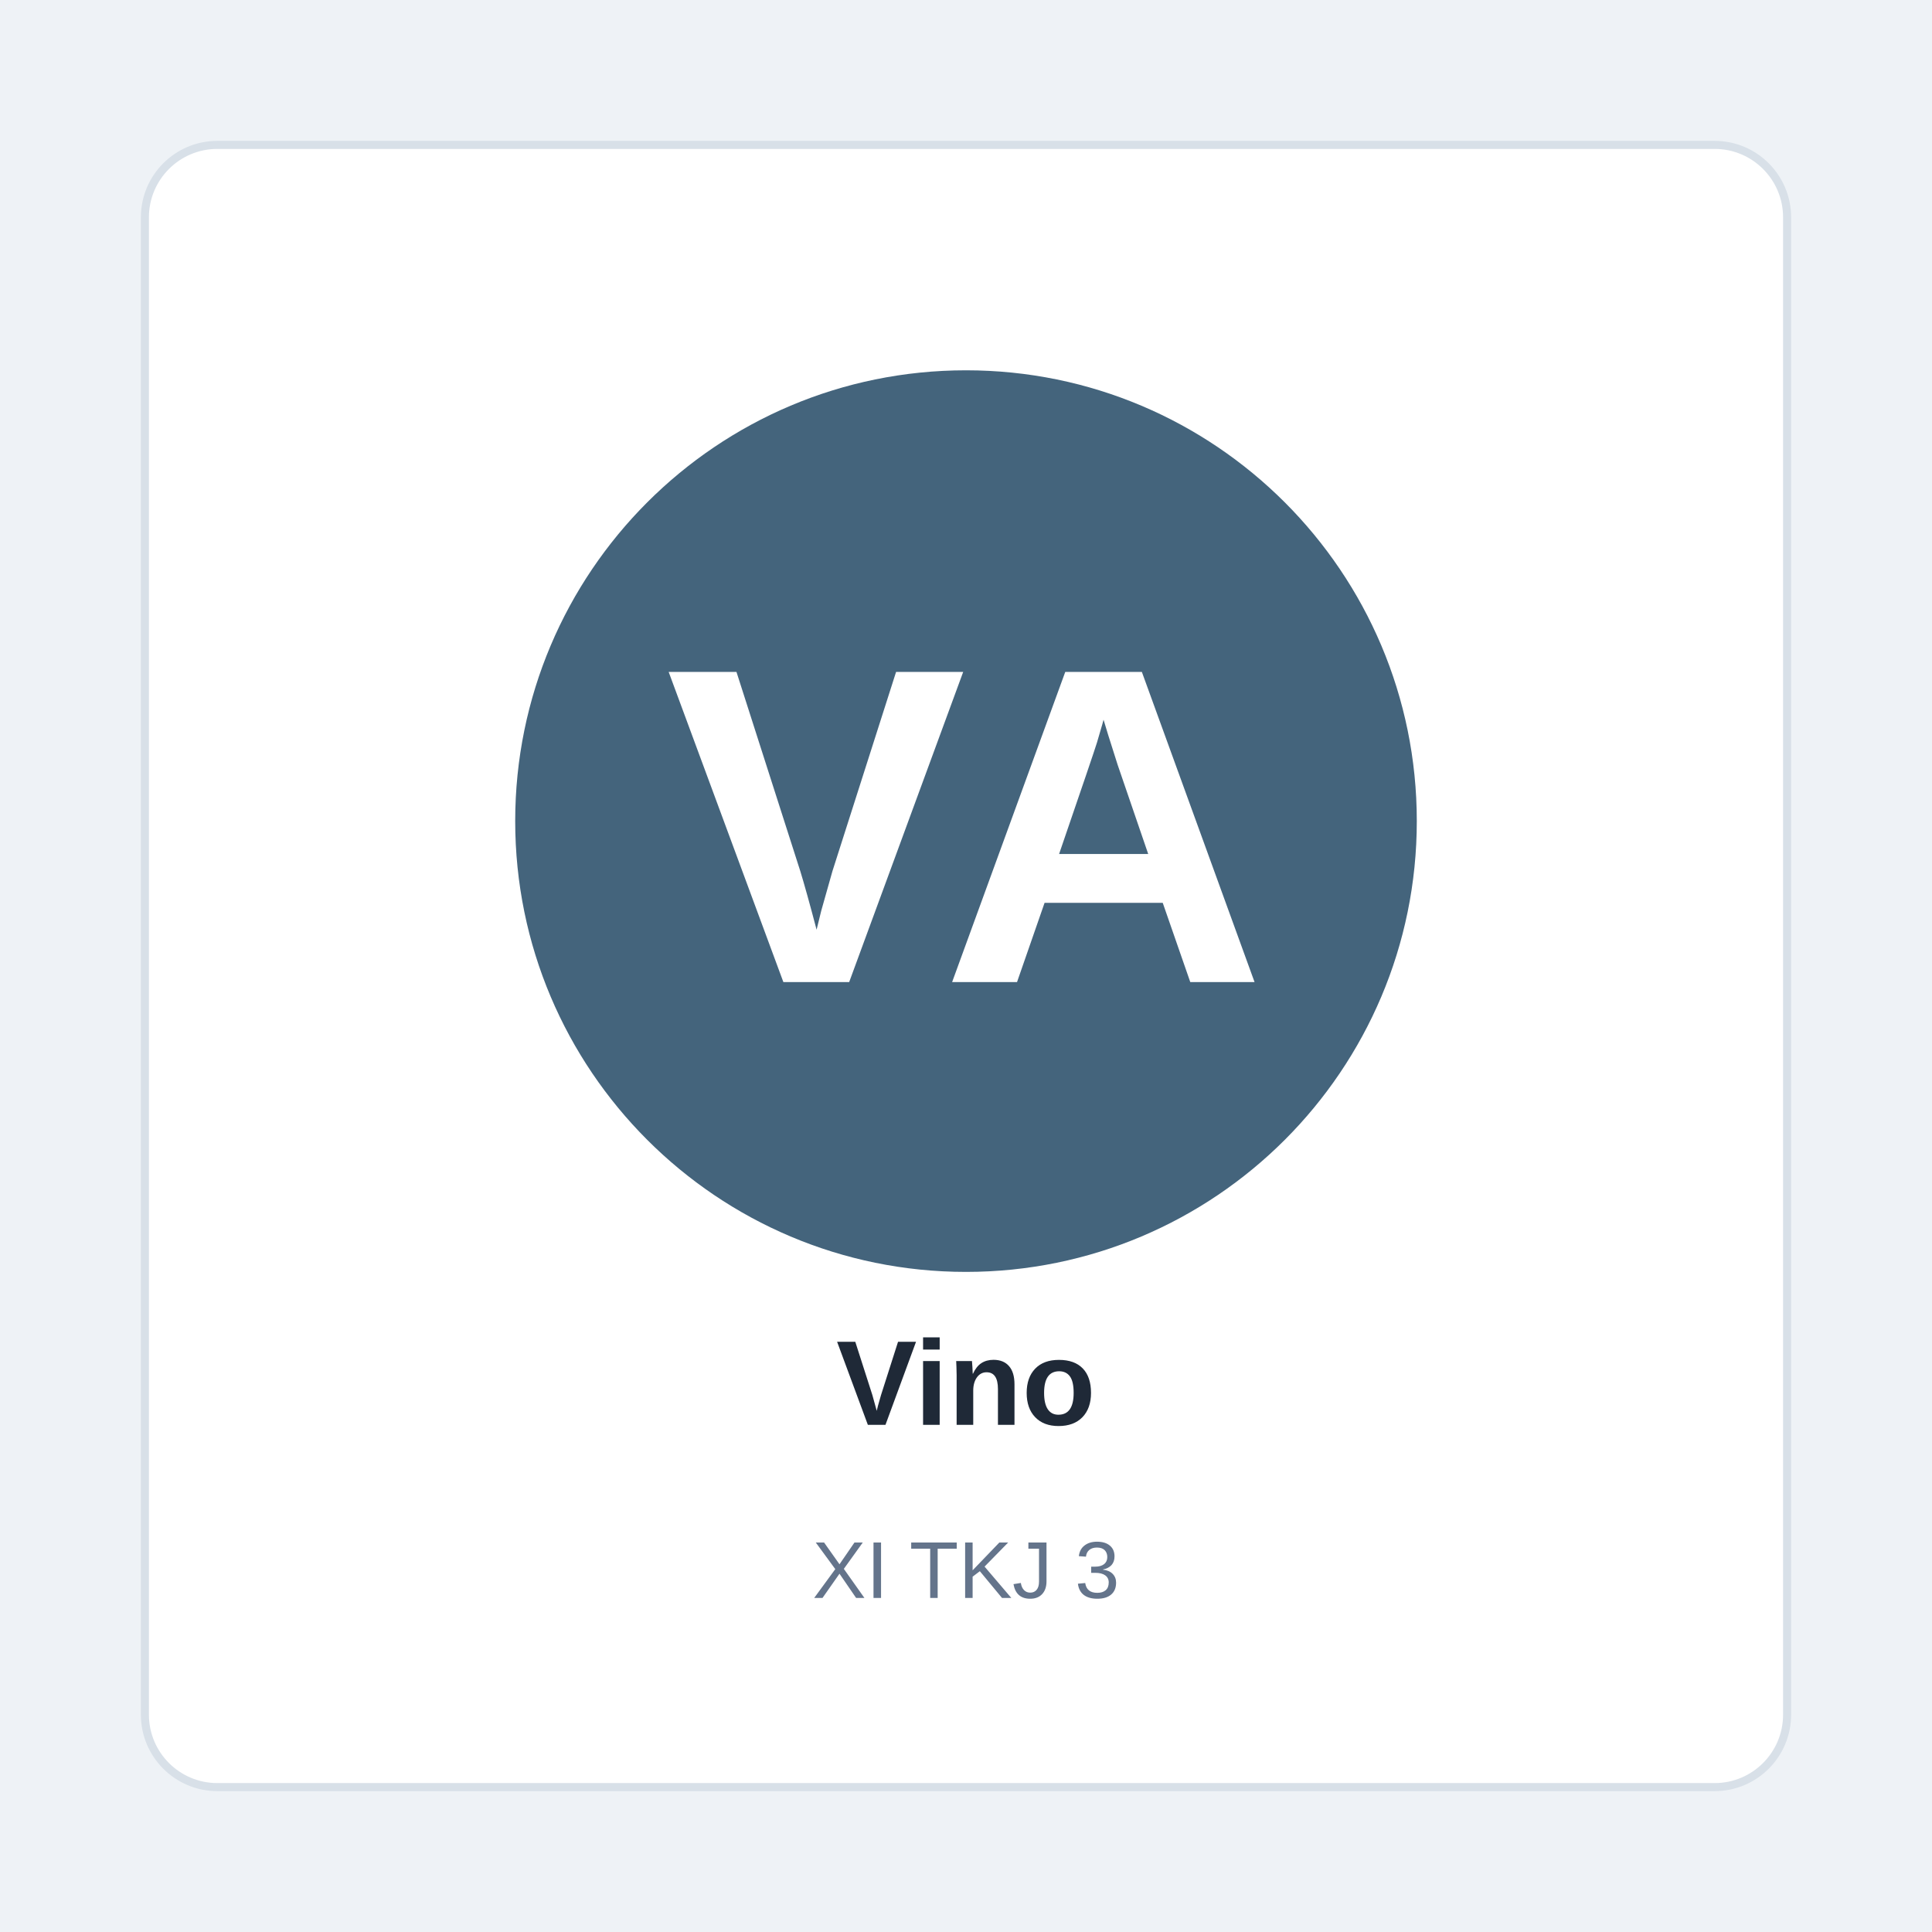
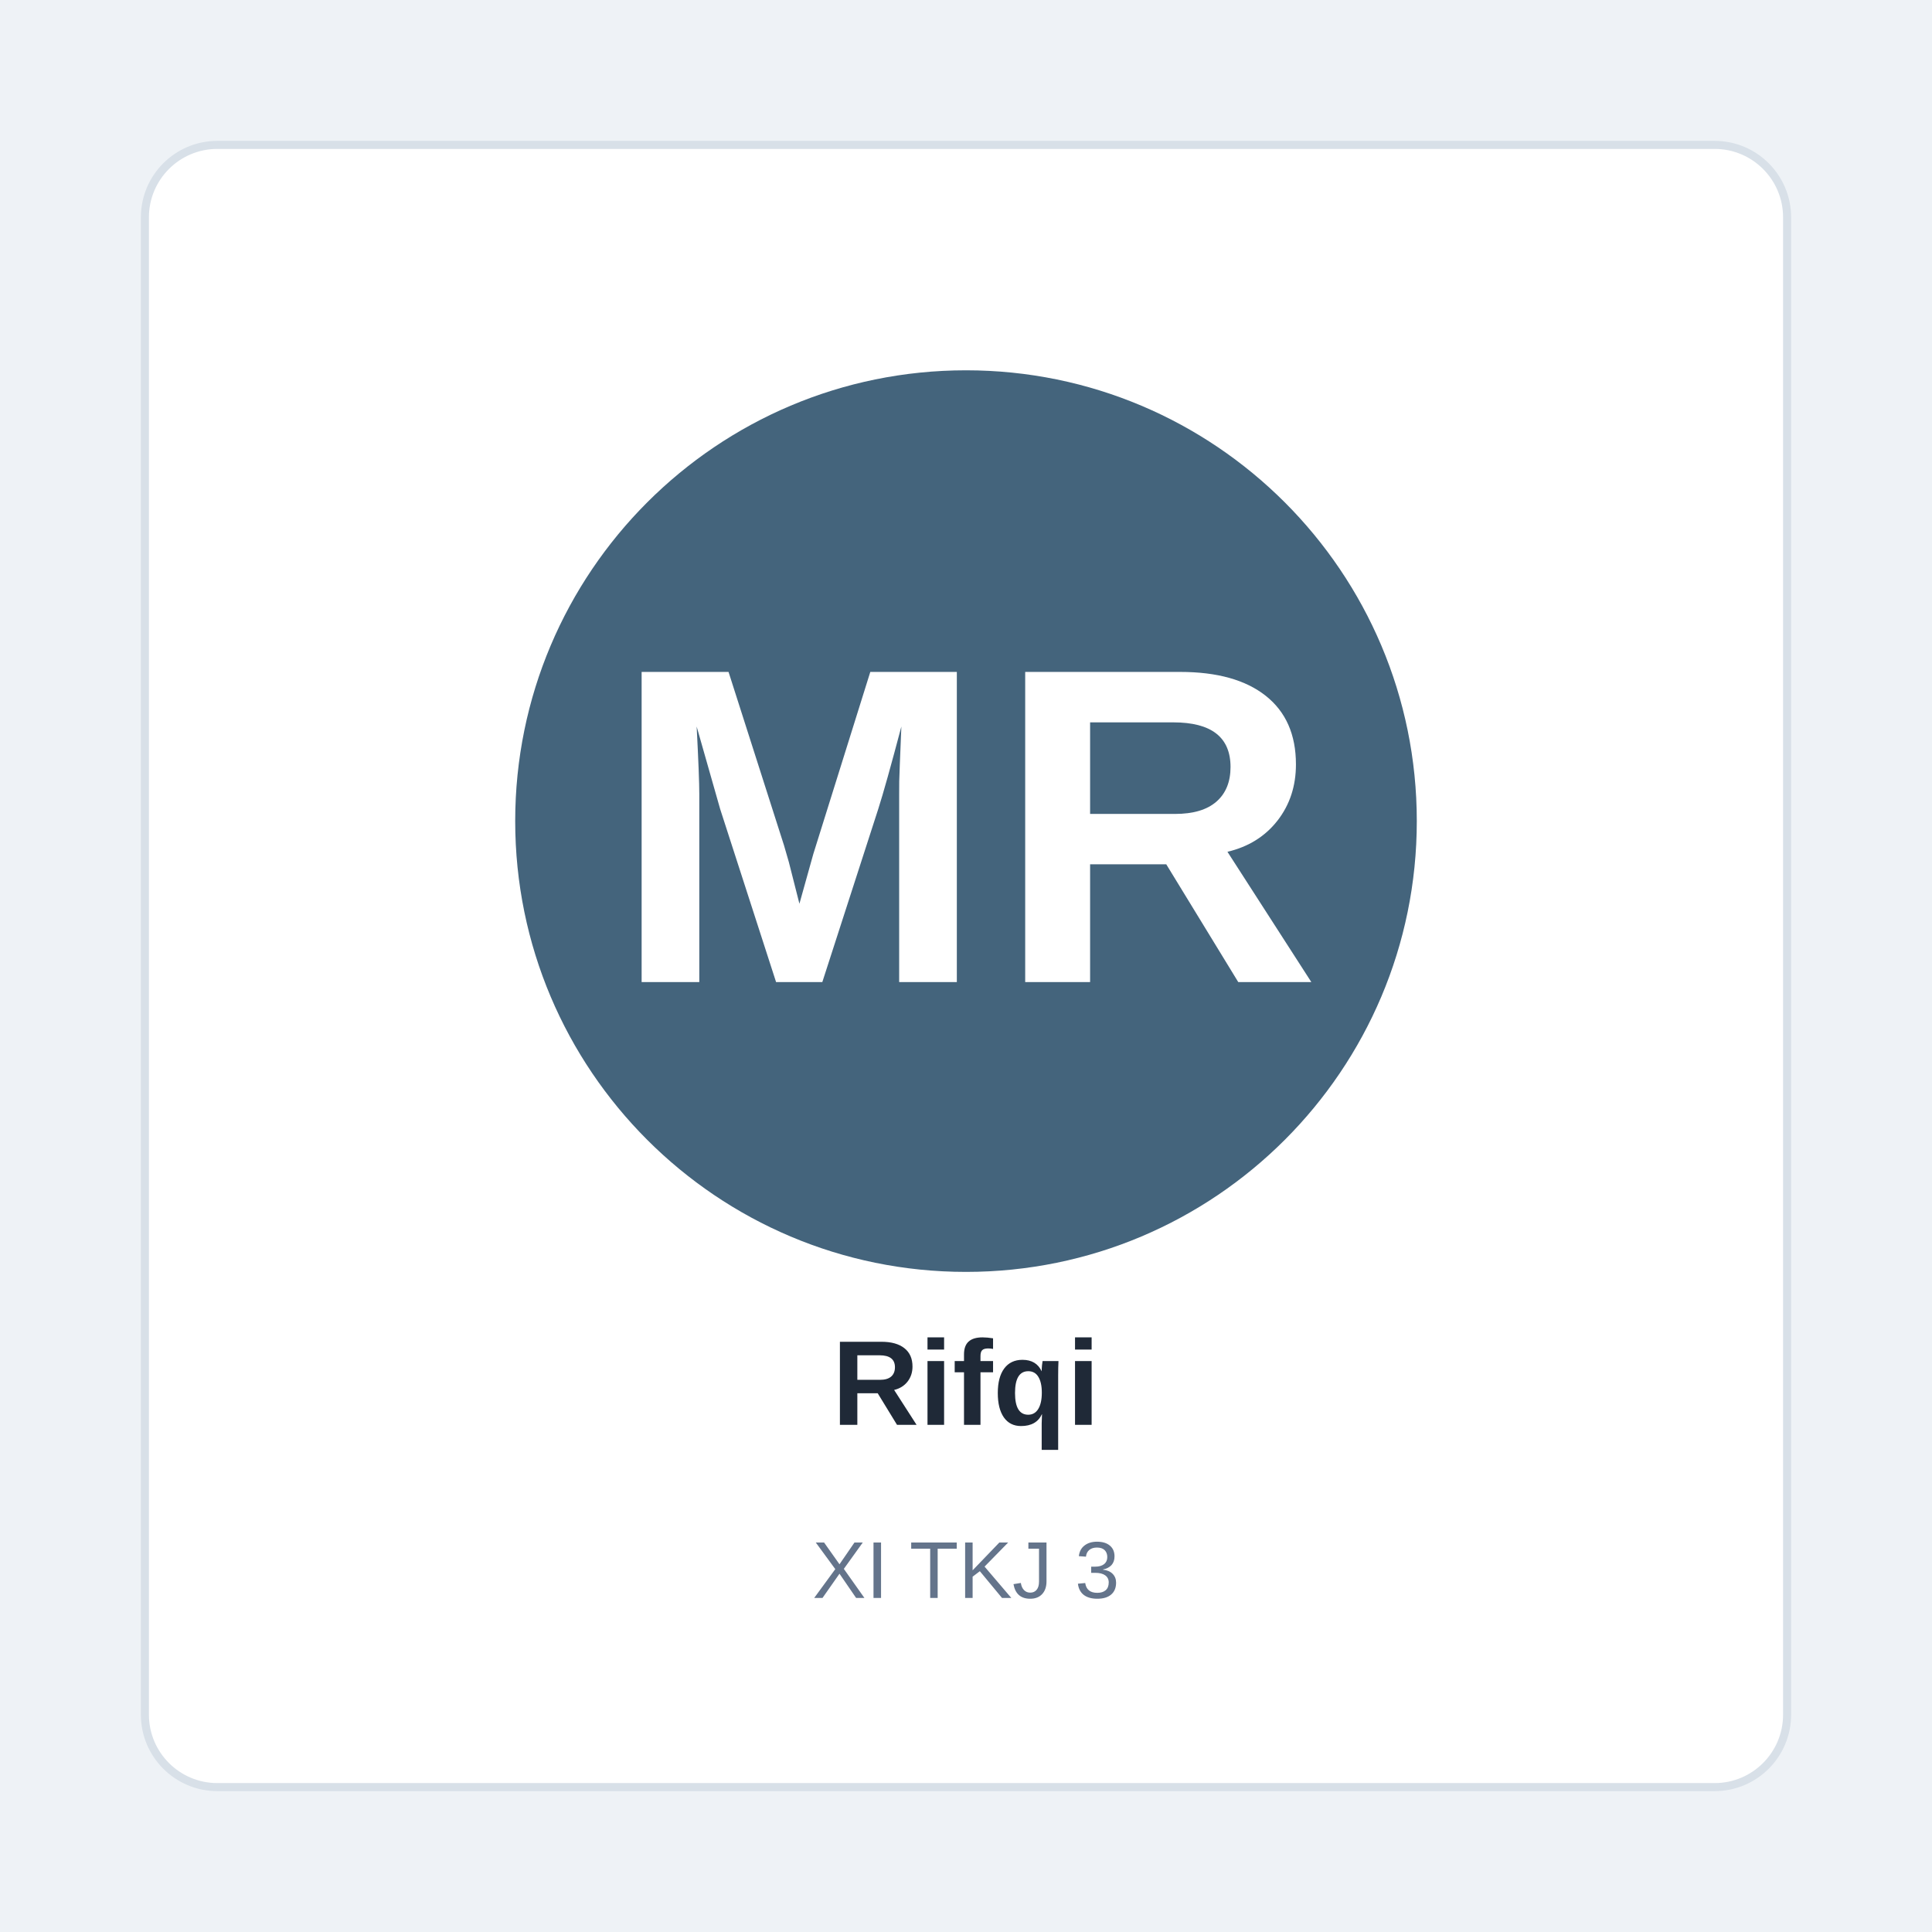
<svg xmlns="http://www.w3.org/2000/svg" width="480" height="480" viewBox="0 0 480 480">
  <rect width="480" height="480" fill="#eef2f6" />
  <rect x="36" y="36" width="408" height="408" rx="18" fill="#ffffff" stroke="#d8e0e8" stroke-width="2" />
  <circle cx="240" cy="204" r="112" fill="#44647c" />
-   <text x="240" y="244" font-family="Arial, sans-serif" font-size="112" font-weight="700" fill="#ffffff" text-anchor="middle" letter-spacing="2">VA</text>
-   <text x="240" y="354" font-family="Arial, sans-serif" font-size="30" font-weight="600" fill="#1f2937" text-anchor="middle">Vino</text>
+   <text x="240" y="244" font-family="Arial, sans-serif" font-size="112" font-weight="700" fill="#ffffff" text-anchor="middle" letter-spacing="2">MR</text>
+   <text x="240" y="354" font-family="Arial, sans-serif" font-size="30" font-weight="600" fill="#1f2937" text-anchor="middle">Rifqi</text>
  <text x="240" y="397" font-family="Arial, sans-serif" font-size="20" fill="#64748b" text-anchor="middle">XI TKJ 3</text>
</svg>
